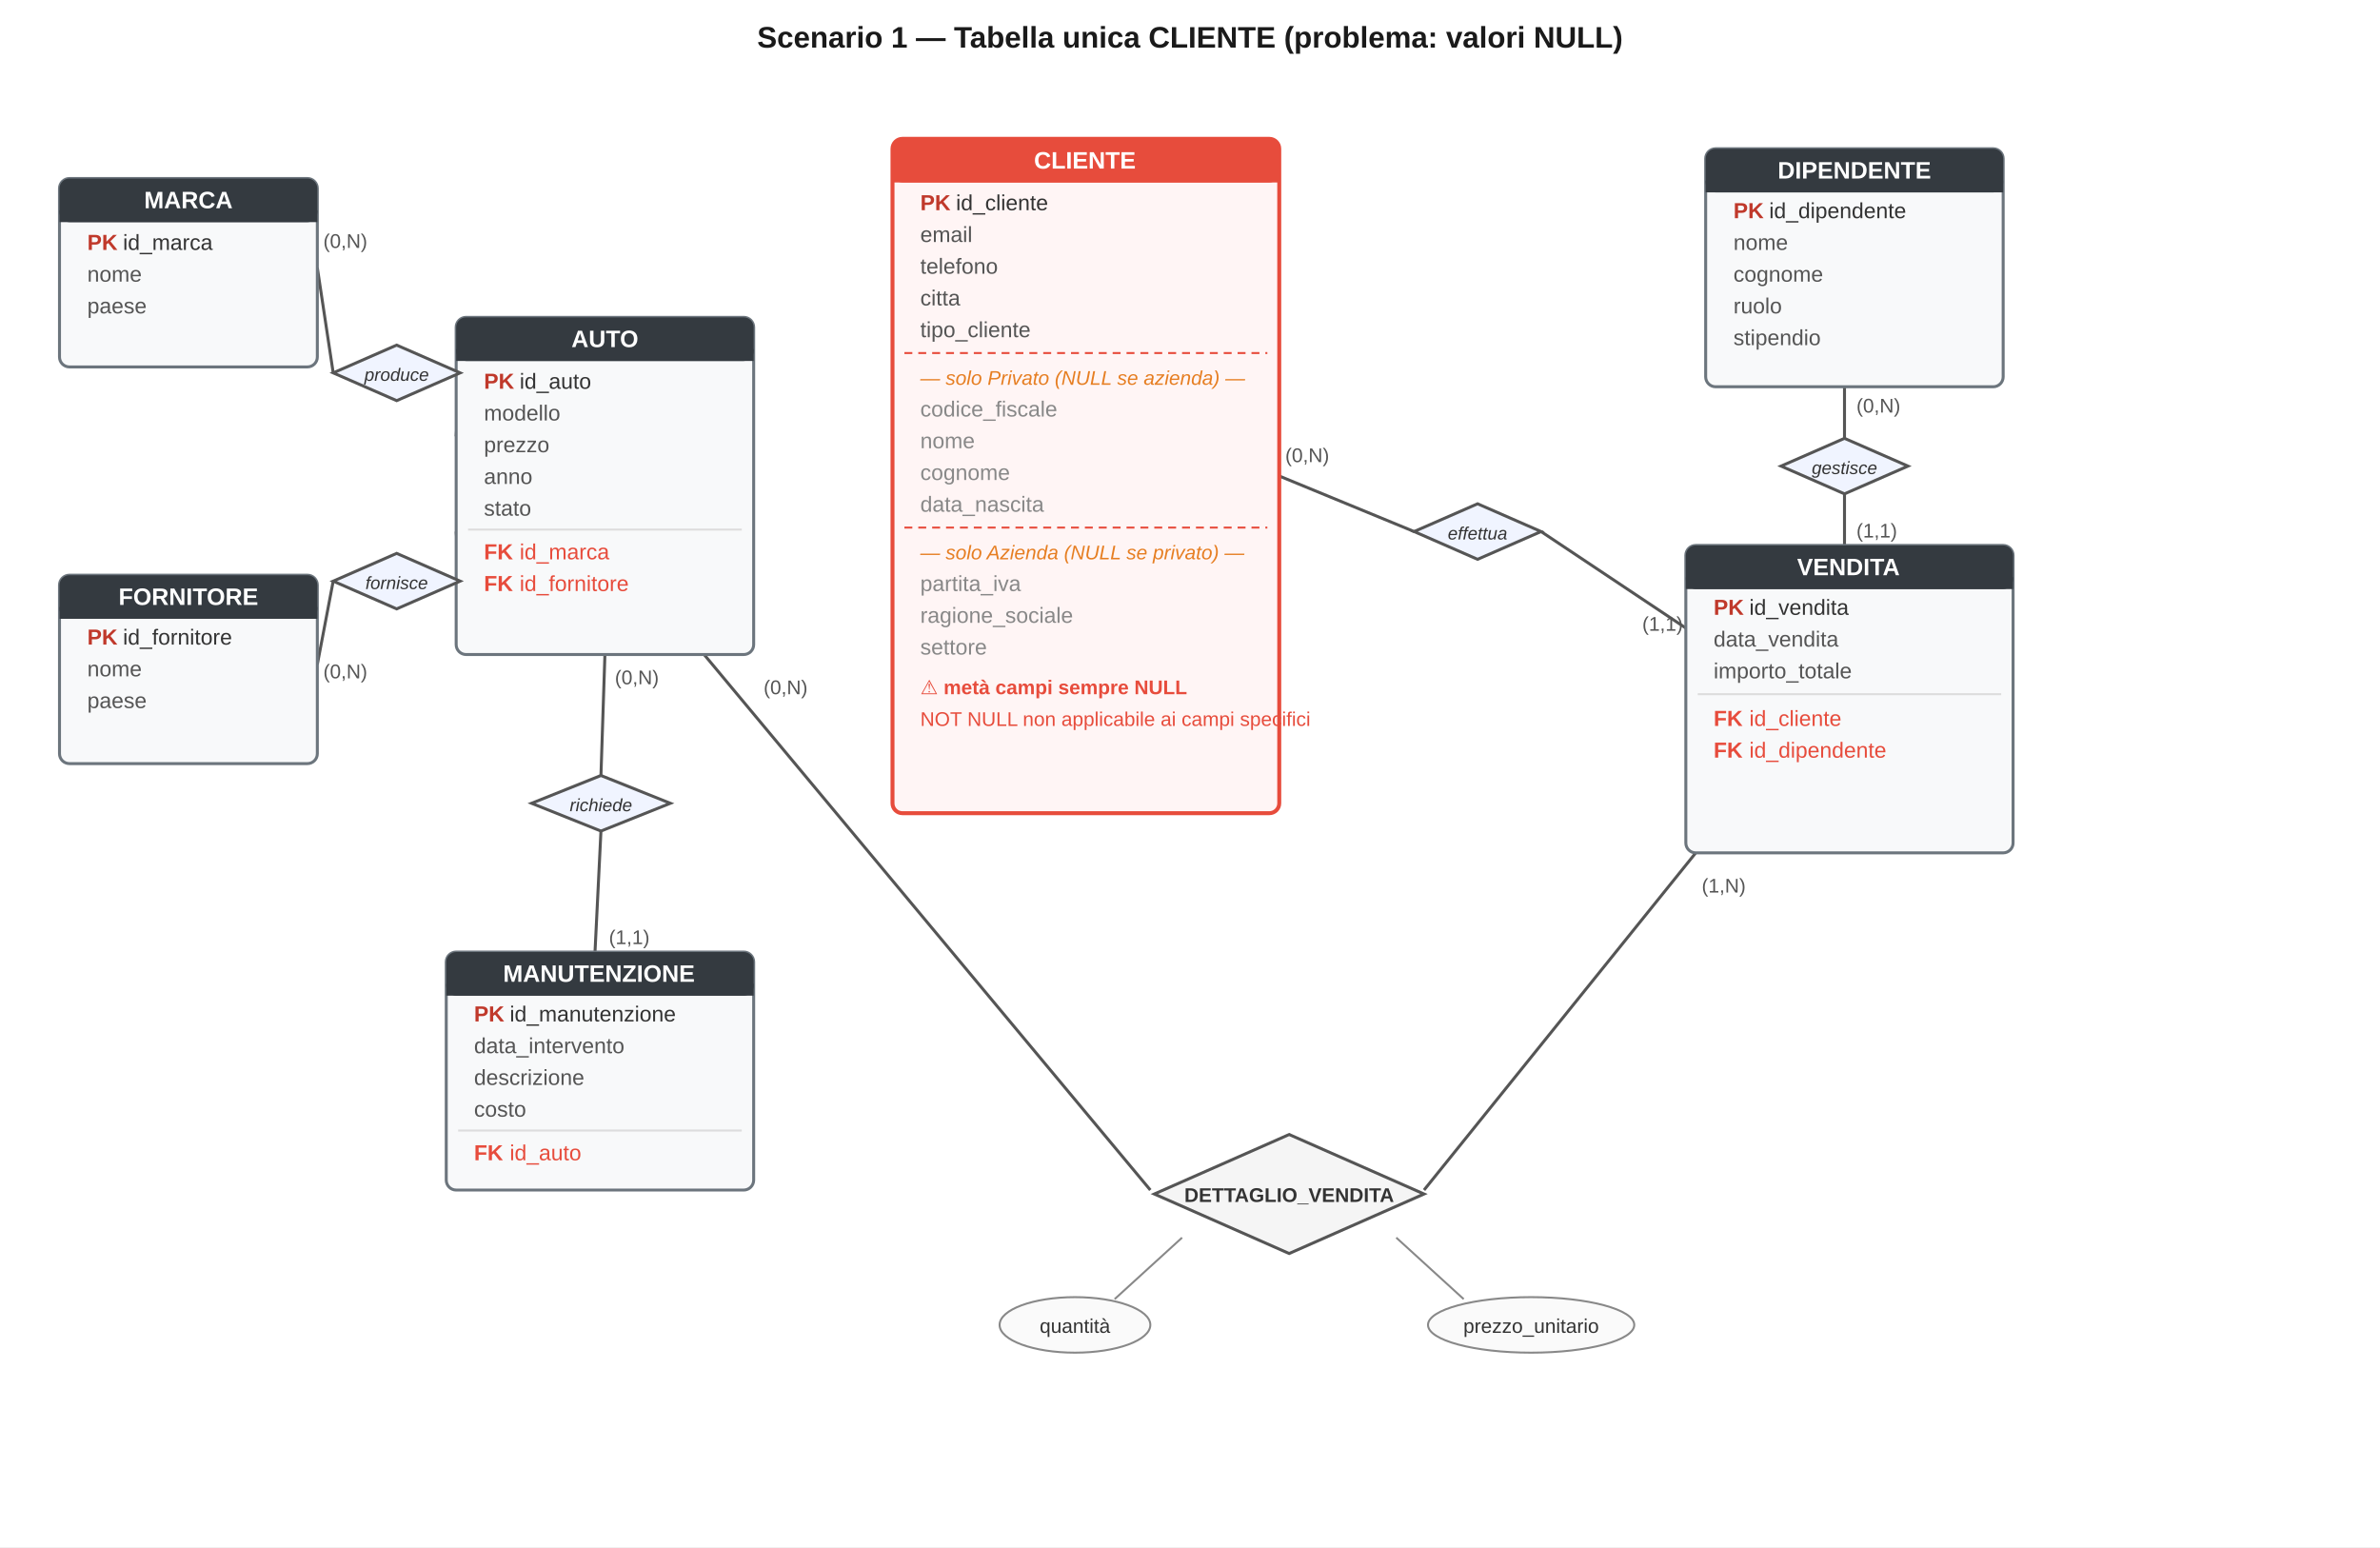
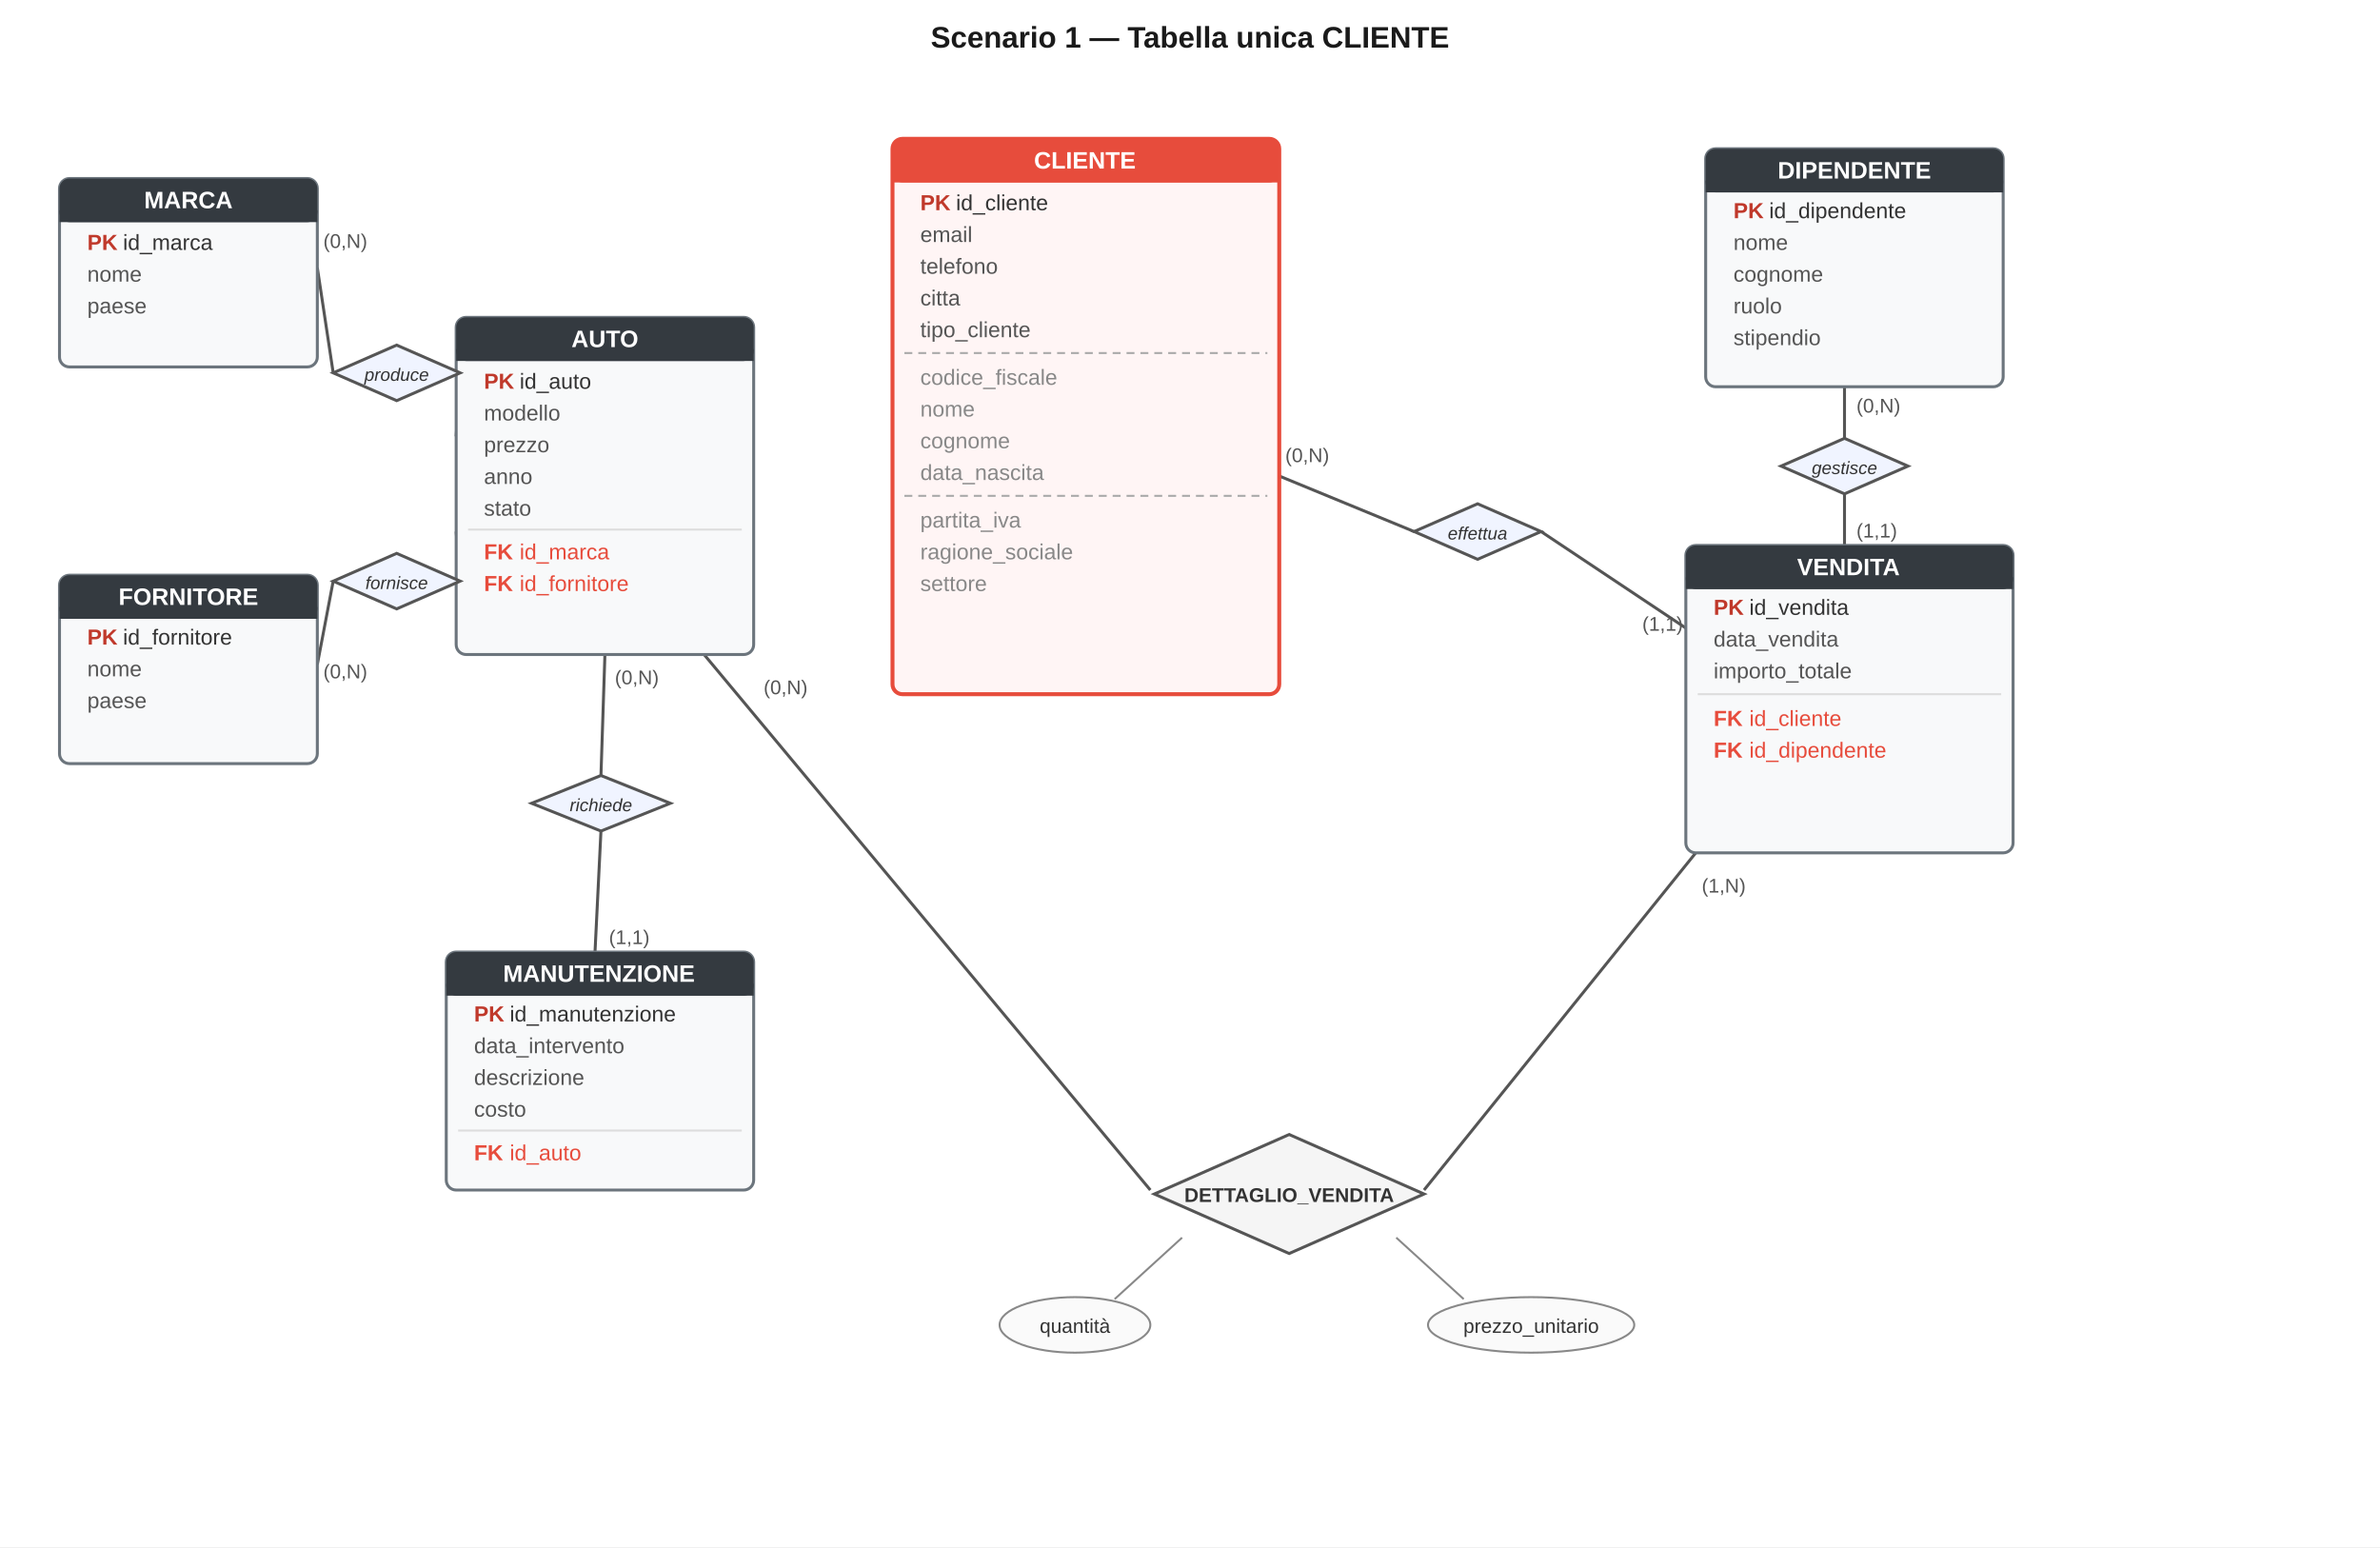
<svg xmlns="http://www.w3.org/2000/svg" viewBox="0 0 1200 780" font-family="Arial, sans-serif" font-size="12">
  <rect width="1200" height="780" fill="white" />
-   <text x="600" y="24" text-anchor="middle" font-size="15" font-weight="bold" fill="#1a1a1a">Scenario 1 — Tabella unica CLIENTE (problema: valori NULL)</text>
+   <text x="600" y="24" text-anchor="middle" font-size="15" font-weight="bold" fill="#1a1a1a">Scenario 1 — Tabella unica CLIENTE</text>
  <line x1="160" y1="135" x2="168" y2="188" stroke="#555" stroke-width="1.5" />
  <text x="163" y="125" fill="#555" font-size="10">(0,N)</text>
  <line x1="232" y1="188" x2="230" y2="220" stroke="#555" stroke-width="1.5" />
  <text x="233" y="218" fill="#555" font-size="10">(1,1)</text>
  <line x1="160" y1="335" x2="168" y2="293" stroke="#555" stroke-width="1.5" />
  <text x="163" y="342" fill="#555" font-size="10">(0,N)</text>
  <line x1="232" y1="293" x2="230" y2="268" stroke="#555" stroke-width="1.5" />
  <text x="233" y="265" fill="#555" font-size="10">(1,1)</text>
  <line x1="305" y1="330" x2="303" y2="391" stroke="#555" stroke-width="1.5" />
  <text x="310" y="345" fill="#555" font-size="10">(0,N)</text>
  <line x1="303" y1="419" x2="300" y2="480" stroke="#555" stroke-width="1.5" />
  <text x="307" y="476" fill="#555" font-size="10">(1,1)</text>
  <line x1="645" y1="240" x2="713" y2="268" stroke="#555" stroke-width="1.5" />
  <text x="648" y="233" fill="#555" font-size="10">(0,N)</text>
  <line x1="777" y1="268" x2="855" y2="320" stroke="#555" stroke-width="1.5" />
  <text x="828" y="318" fill="#555" font-size="10">(1,1)</text>
  <line x1="930" y1="195" x2="930" y2="221" stroke="#555" stroke-width="1.5" />
  <text x="936" y="208" fill="#555" font-size="10">(0,N)</text>
  <line x1="930" y1="249" x2="930" y2="275" stroke="#555" stroke-width="1.5" />
  <text x="936" y="271" fill="#555" font-size="10">(1,1)</text>
  <line x1="855" y1="430" x2="718" y2="600" stroke="#555" stroke-width="1.5" />
  <text x="858" y="450" fill="#555" font-size="10">(1,N)</text>
  <line x1="355" y1="330" x2="580" y2="600" stroke="#555" stroke-width="1.5" />
  <text x="385" y="350" fill="#555" font-size="10">(0,N)</text>
  <rect x="30" y="90" width="130" height="95" rx="5" fill="#f8f9fa" stroke="#6c757d" stroke-width="1.5" />
  <rect x="30" y="90" width="130" height="22" rx="5" fill="#343a40" />
  <rect x="30" y="106" width="130" height="6" fill="#343a40" />
  <text x="95" y="105" text-anchor="middle" fill="white" font-weight="bold" font-size="12">MARCA</text>
  <text x="44" y="126" fill="#c0392b" font-size="11" font-weight="bold">PK</text>
  <text x="62" y="126" fill="#333" font-size="11">id_marca</text>
  <text x="44" y="142" fill="#555" font-size="11">   nome</text>
  <text x="44" y="158" fill="#555" font-size="11">   paese</text>
  <rect x="30" y="290" width="130" height="95" rx="5" fill="#f8f9fa" stroke="#6c757d" stroke-width="1.5" />
  <rect x="30" y="290" width="130" height="22" rx="5" fill="#343a40" />
  <rect x="30" y="306" width="130" height="6" fill="#343a40" />
  <text x="95" y="305" text-anchor="middle" fill="white" font-weight="bold" font-size="12">FORNITORE</text>
  <text x="44" y="325" fill="#c0392b" font-size="11" font-weight="bold">PK</text>
  <text x="62" y="325" fill="#333" font-size="11">id_fornitore</text>
  <text x="44" y="341" fill="#555" font-size="11">   nome</text>
  <text x="44" y="357" fill="#555" font-size="11">   paese</text>
  <rect x="230" y="160" width="150" height="170" rx="5" fill="#f8f9fa" stroke="#6c757d" stroke-width="1.5" />
  <rect x="230" y="160" width="150" height="22" rx="5" fill="#343a40" />
  <rect x="230" y="176" width="150" height="6" fill="#343a40" />
  <text x="305" y="175" text-anchor="middle" fill="white" font-weight="bold" font-size="12">AUTO</text>
  <text x="244" y="196" fill="#c0392b" font-size="11" font-weight="bold">PK</text>
  <text x="262" y="196" fill="#333" font-size="11">id_auto</text>
  <text x="244" y="212" fill="#555" font-size="11">   modello</text>
  <text x="244" y="228" fill="#555" font-size="11">   prezzo</text>
  <text x="244" y="244" fill="#555" font-size="11">   anno</text>
  <text x="244" y="260" fill="#555" font-size="11">   stato</text>
  <line x1="236" y1="267" x2="374" y2="267" stroke="#ddd" stroke-width="1" />
  <text x="244" y="282" fill="#e74c3c" font-size="11" font-weight="bold">FK</text>
  <text x="262" y="282" fill="#e74c3c" font-size="11">id_marca</text>
  <text x="244" y="298" fill="#e74c3c" font-size="11" font-weight="bold">FK</text>
  <text x="262" y="298" fill="#e74c3c" font-size="11">id_fornitore</text>
-   <rect x="450" y="70" width="195" height="340" rx="5" fill="#fff5f5" stroke="#e74c3c" stroke-width="2" />
+   <rect x="450" y="70" width="195" height="280" rx="5" fill="#fff5f5" stroke="#e74c3c" stroke-width="2" />
  <rect x="450" y="70" width="195" height="22" rx="5" fill="#e74c3c" />
  <rect x="450" y="86" width="195" height="6" fill="#e74c3c" />
  <text x="547" y="85" text-anchor="middle" fill="white" font-weight="bold" font-size="12">CLIENTE</text>
  <text x="464" y="106" fill="#c0392b" font-size="11" font-weight="bold">PK</text>
  <text x="482" y="106" fill="#333" font-size="11">id_cliente</text>
  <text x="464" y="122" fill="#555" font-size="11">   email</text>
  <text x="464" y="138" fill="#555" font-size="11">   telefono</text>
  <text x="464" y="154" fill="#555" font-size="11">   citta</text>
  <text x="464" y="170" fill="#555" font-size="11">   tipo_cliente</text>
-   <line x1="456" y1="178" x2="639" y2="178" stroke="#e74c3c" stroke-dasharray="4,3" stroke-width="1" />
-   <text x="464" y="194" fill="#e67e22" font-size="10" font-style="italic">— solo Privato (NULL se azienda) —</text>
-   <text x="464" y="210" fill="#888" font-size="11">   codice_fiscale</text>
-   <text x="464" y="226" fill="#888" font-size="11">   nome</text>
-   <text x="464" y="242" fill="#888" font-size="11">   cognome</text>
-   <text x="464" y="258" fill="#888" font-size="11">   data_nascita</text>
-   <line x1="456" y1="266" x2="639" y2="266" stroke="#e74c3c" stroke-dasharray="4,3" stroke-width="1" />
-   <text x="464" y="282" fill="#e67e22" font-size="10" font-style="italic">— solo Azienda (NULL se privato) —</text>
-   <text x="464" y="298" fill="#888" font-size="11">   partita_iva</text>
-   <text x="464" y="314" fill="#888" font-size="11">   ragione_sociale</text>
-   <text x="464" y="330" fill="#888" font-size="11">   settore</text>
-   <text x="464" y="350" fill="#e74c3c" font-size="10" font-weight="bold">⚠ metà campi sempre NULL</text>
-   <text x="464" y="366" fill="#e74c3c" font-size="10">NOT NULL non applicabile ai campi specifici</text>
+   <line x1="456" y1="178" x2="639" y2="178" stroke="#aaa" stroke-dasharray="4,3" stroke-width="1" />
+   <text x="464" y="194" fill="#888" font-size="11">   codice_fiscale</text>
+   <text x="464" y="210" fill="#888" font-size="11">   nome</text>
+   <text x="464" y="226" fill="#888" font-size="11">   cognome</text>
+   <text x="464" y="242" fill="#888" font-size="11">   data_nascita</text>
+   <line x1="456" y1="250" x2="639" y2="250" stroke="#aaa" stroke-dasharray="4,3" stroke-width="1" />
+   <text x="464" y="266" fill="#888" font-size="11">   partita_iva</text>
+   <text x="464" y="282" fill="#888" font-size="11">   ragione_sociale</text>
+   <text x="464" y="298" fill="#888" font-size="11">   settore</text>
  <rect x="860" y="75" width="150" height="120" rx="5" fill="#f8f9fa" stroke="#6c757d" stroke-width="1.5" />
  <rect x="860" y="75" width="150" height="22" rx="5" fill="#343a40" />
  <rect x="860" y="91" width="150" height="6" fill="#343a40" />
  <text x="935" y="90" text-anchor="middle" fill="white" font-weight="bold" font-size="12">DIPENDENTE</text>
  <text x="874" y="110" fill="#c0392b" font-size="11" font-weight="bold">PK</text>
  <text x="892" y="110" fill="#333" font-size="11">id_dipendente</text>
  <text x="874" y="126" fill="#555" font-size="11">   nome</text>
  <text x="874" y="142" fill="#555" font-size="11">   cognome</text>
  <text x="874" y="158" fill="#555" font-size="11">   ruolo</text>
  <text x="874" y="174" fill="#555" font-size="11">   stipendio</text>
  <rect x="850" y="275" width="165" height="155" rx="5" fill="#f8f9fa" stroke="#6c757d" stroke-width="1.5" />
  <rect x="850" y="275" width="165" height="22" rx="5" fill="#343a40" />
  <rect x="850" y="291" width="165" height="6" fill="#343a40" />
  <text x="932" y="290" text-anchor="middle" fill="white" font-weight="bold" font-size="12">VENDITA</text>
  <text x="864" y="310" fill="#c0392b" font-size="11" font-weight="bold">PK</text>
  <text x="882" y="310" fill="#333" font-size="11">id_vendita</text>
  <text x="864" y="326" fill="#555" font-size="11">   data_vendita</text>
  <text x="864" y="342" fill="#555" font-size="11">   importo_totale</text>
  <line x1="856" y1="350" x2="1009" y2="350" stroke="#ddd" stroke-width="1" />
  <text x="864" y="366" fill="#e74c3c" font-size="11" font-weight="bold">FK</text>
  <text x="882" y="366" fill="#e74c3c" font-size="11">id_cliente</text>
  <text x="864" y="382" fill="#e74c3c" font-size="11" font-weight="bold">FK</text>
  <text x="882" y="382" fill="#e74c3c" font-size="11">id_dipendente</text>
  <rect x="225" y="480" width="155" height="120" rx="5" fill="#f8f9fa" stroke="#6c757d" stroke-width="1.5" />
  <rect x="225" y="480" width="155" height="22" rx="5" fill="#343a40" />
  <rect x="225" y="496" width="155" height="6" fill="#343a40" />
  <text x="302" y="495" text-anchor="middle" fill="white" font-weight="bold" font-size="12">MANUTENZIONE</text>
  <text x="239" y="515" fill="#c0392b" font-size="11" font-weight="bold">PK</text>
  <text x="257" y="515" fill="#333" font-size="11">id_manutenzione</text>
  <text x="239" y="531" fill="#555" font-size="11">   data_intervento</text>
  <text x="239" y="547" fill="#555" font-size="11">   descrizione</text>
  <text x="239" y="563" fill="#555" font-size="11">   costo</text>
  <line x1="231" y1="570" x2="374" y2="570" stroke="#ddd" stroke-width="1" />
  <text x="239" y="585" fill="#e74c3c" font-size="11" font-weight="bold">FK</text>
  <text x="257" y="585" fill="#e74c3c" font-size="11">id_auto</text>
  <polygon points="200,174 232,188 200,202 168,188" fill="#f0f4ff" stroke="#555" stroke-width="1.5" />
  <text x="200" y="192" text-anchor="middle" fill="#333" font-size="9" font-style="italic">produce</text>
  <polygon points="200,279 232,293 200,307 168,293" fill="#f0f4ff" stroke="#555" stroke-width="1.5" />
  <text x="200" y="297" text-anchor="middle" fill="#333" font-size="9" font-style="italic">fornisce</text>
  <polygon points="303,391 338,405 303,419 268,405" fill="#f0f4ff" stroke="#555" stroke-width="1.5" />
  <text x="303" y="409" text-anchor="middle" fill="#333" font-size="9" font-style="italic">richiede</text>
  <polygon points="745,254 777,268 745,282 713,268" fill="#f0f4ff" stroke="#555" stroke-width="1.5" />
  <text x="745" y="272" text-anchor="middle" fill="#333" font-size="9" font-style="italic">effettua</text>
  <polygon points="930,221 962,235 930,249 898,235" fill="#f0f4ff" stroke="#555" stroke-width="1.5" />
  <text x="930" y="239" text-anchor="middle" fill="#333" font-size="9" font-style="italic">gestisce</text>
  <polygon points="650,572 718,602 650,632 582,602" fill="#f5f5f5" stroke="#555" stroke-width="1.5" />
  <text x="650" y="606" text-anchor="middle" fill="#333" font-size="10" font-weight="bold">DETTAGLIO_VENDITA</text>
  <line x1="596" y1="624" x2="562" y2="655" stroke="#888" stroke-width="1" />
  <ellipse cx="542" cy="668" rx="38" ry="14" fill="#fafafa" stroke="#888" stroke-width="1" />
  <text x="542" y="672" text-anchor="middle" fill="#333" font-size="10">quantità</text>
  <line x1="704" y1="624" x2="738" y2="655" stroke="#888" stroke-width="1" />
  <ellipse cx="772" cy="668" rx="52" ry="14" fill="#fafafa" stroke="#888" stroke-width="1" />
  <text x="772" y="672" text-anchor="middle" fill="#333" font-size="10">prezzo_unitario</text>
</svg>
